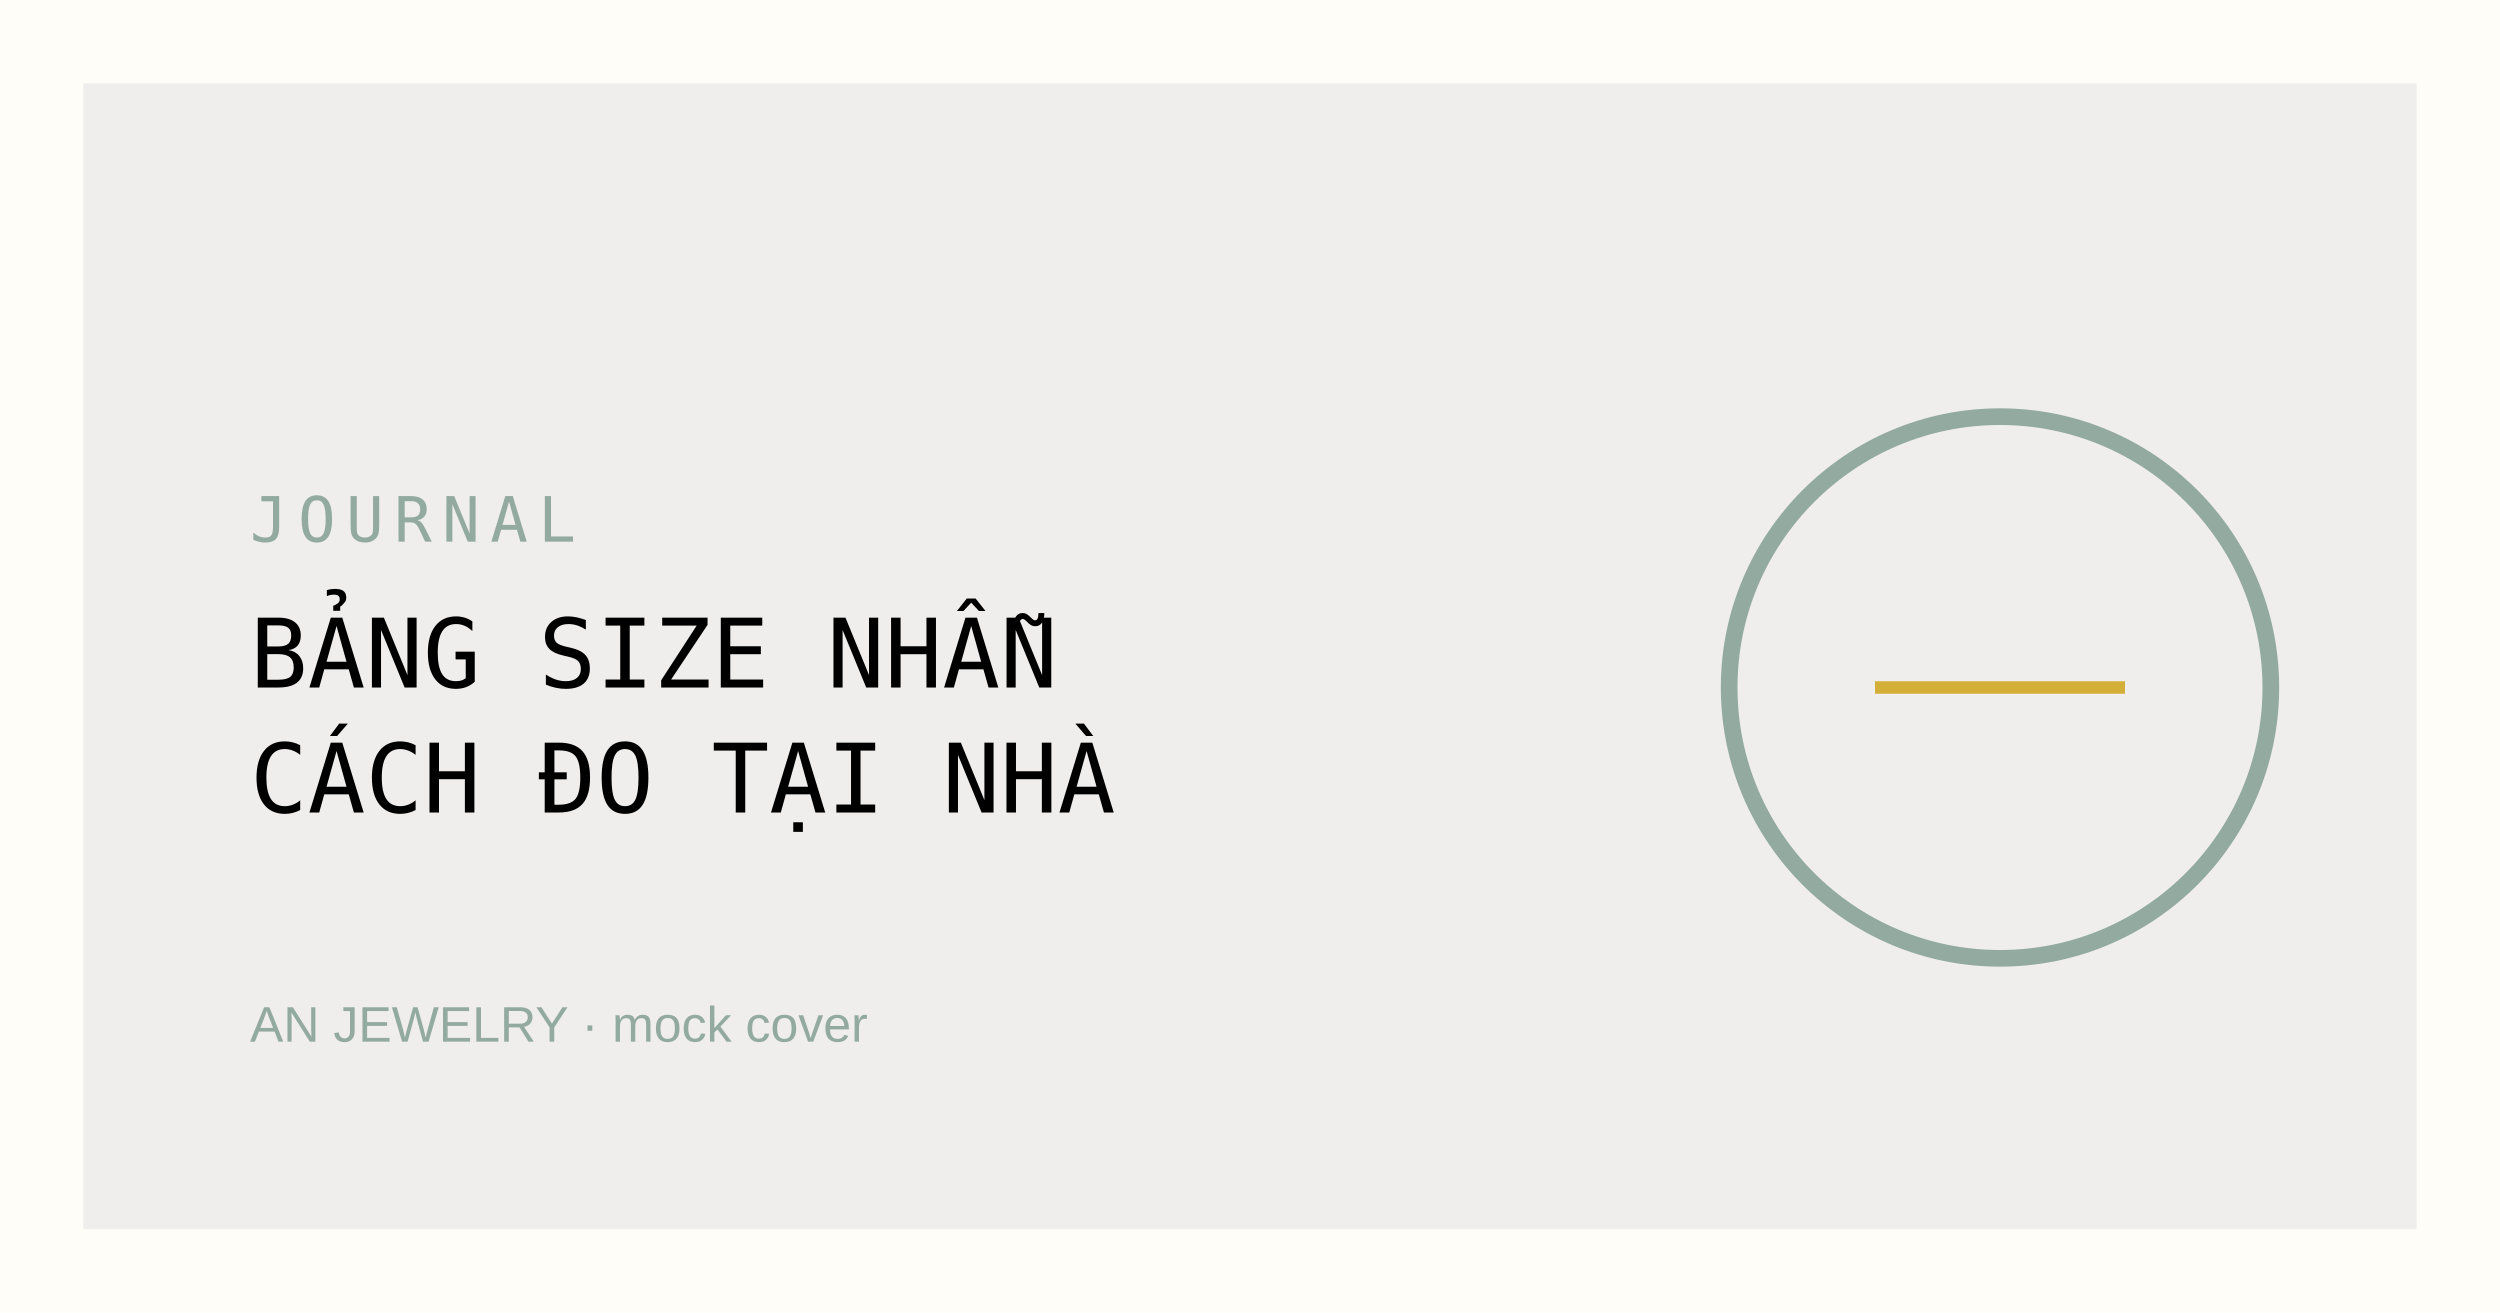
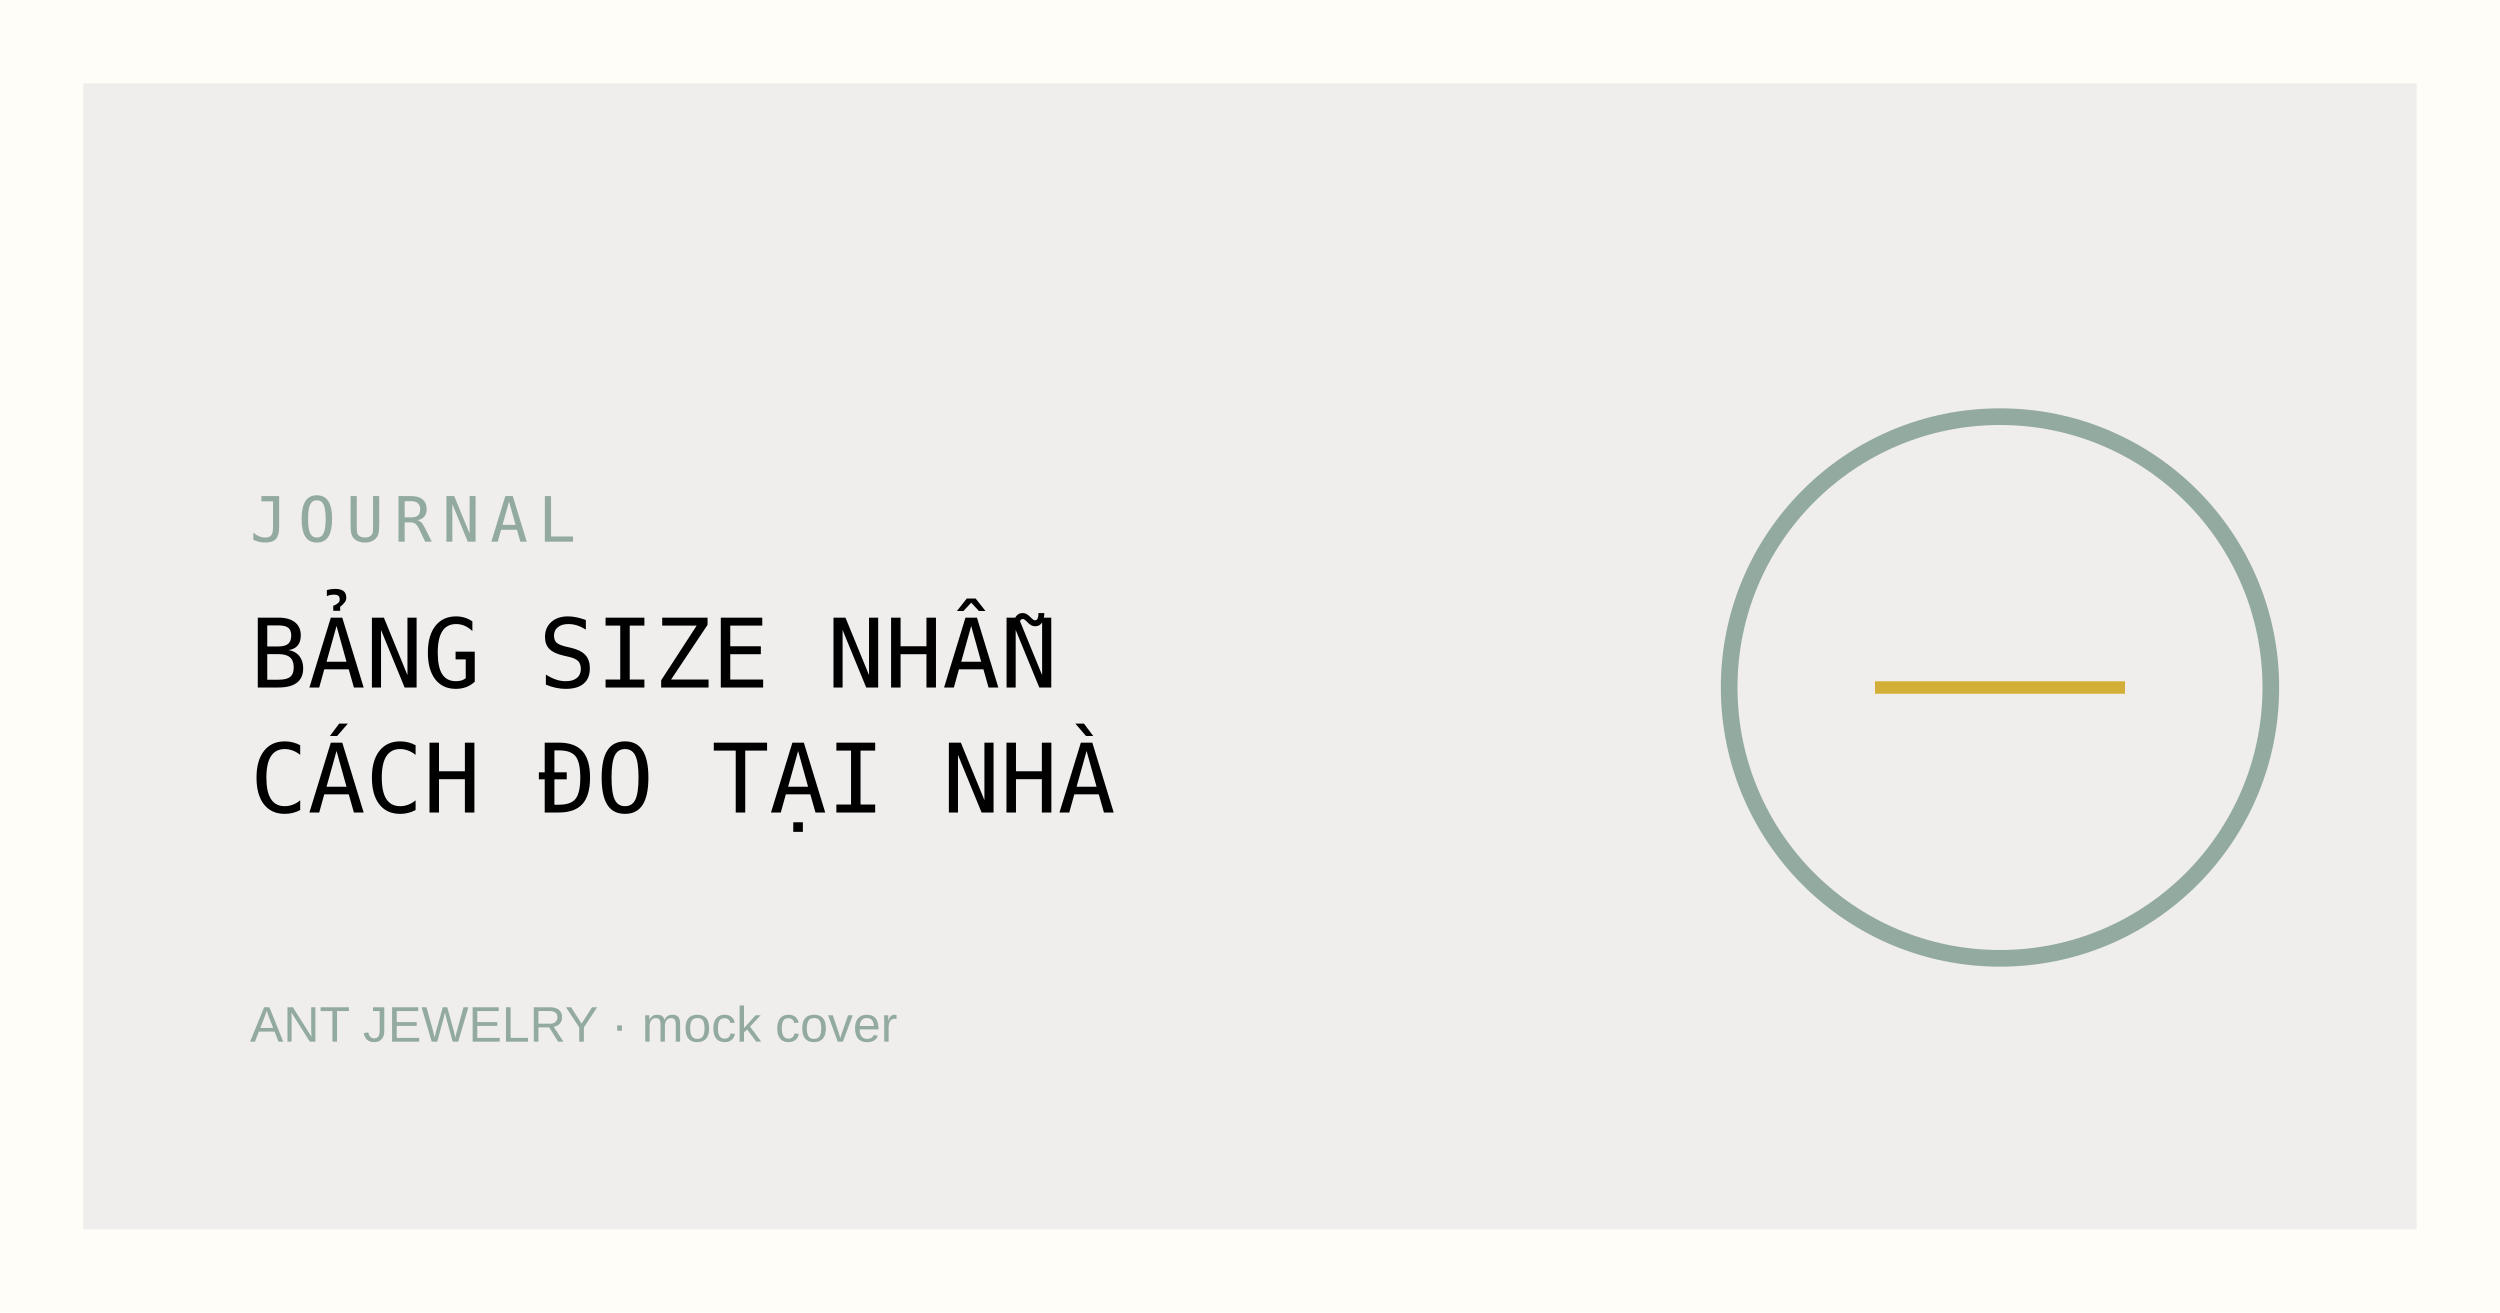
<svg xmlns="http://www.w3.org/2000/svg" viewBox="0 0 1200 630" role="img" aria-label="Ảnh bìa bài viết bảng size nhẫn">
  <rect width="1200" height="630" fill="#FEFDF8" />
  <rect x="40" y="40" width="1120" height="550" fill="#EFEEEC" />
  <circle cx="960" cy="330" r="130" fill="none" stroke="#93AAA0" stroke-width="8" />
  <path d="M900 330 L1020 330" stroke="#D4AF37" stroke-width="6" />
  <text x="120" y="260" font-family="monospace" font-size="30" letter-spacing="5" fill="#93AAA0">JOURNAL</text>
  <text x="120" y="330" font-family="monospace" font-size="46" fill="#000">BẢNG SIZE NHẪN</text>
  <text x="120" y="390" font-family="monospace" font-size="46" fill="#000">CÁCH ĐO TẠI NHÀ</text>
-   <text x="120" y="500" font-family="Arial, sans-serif" font-size="24" fill="#93AAA0">AN JEWELRY · mock cover</text>
+   <text x="120" y="500" font-family="Arial, sans-serif" font-size="24" fill="#93AAA0">ANT JEWELRY · mock cover</text>
</svg>
